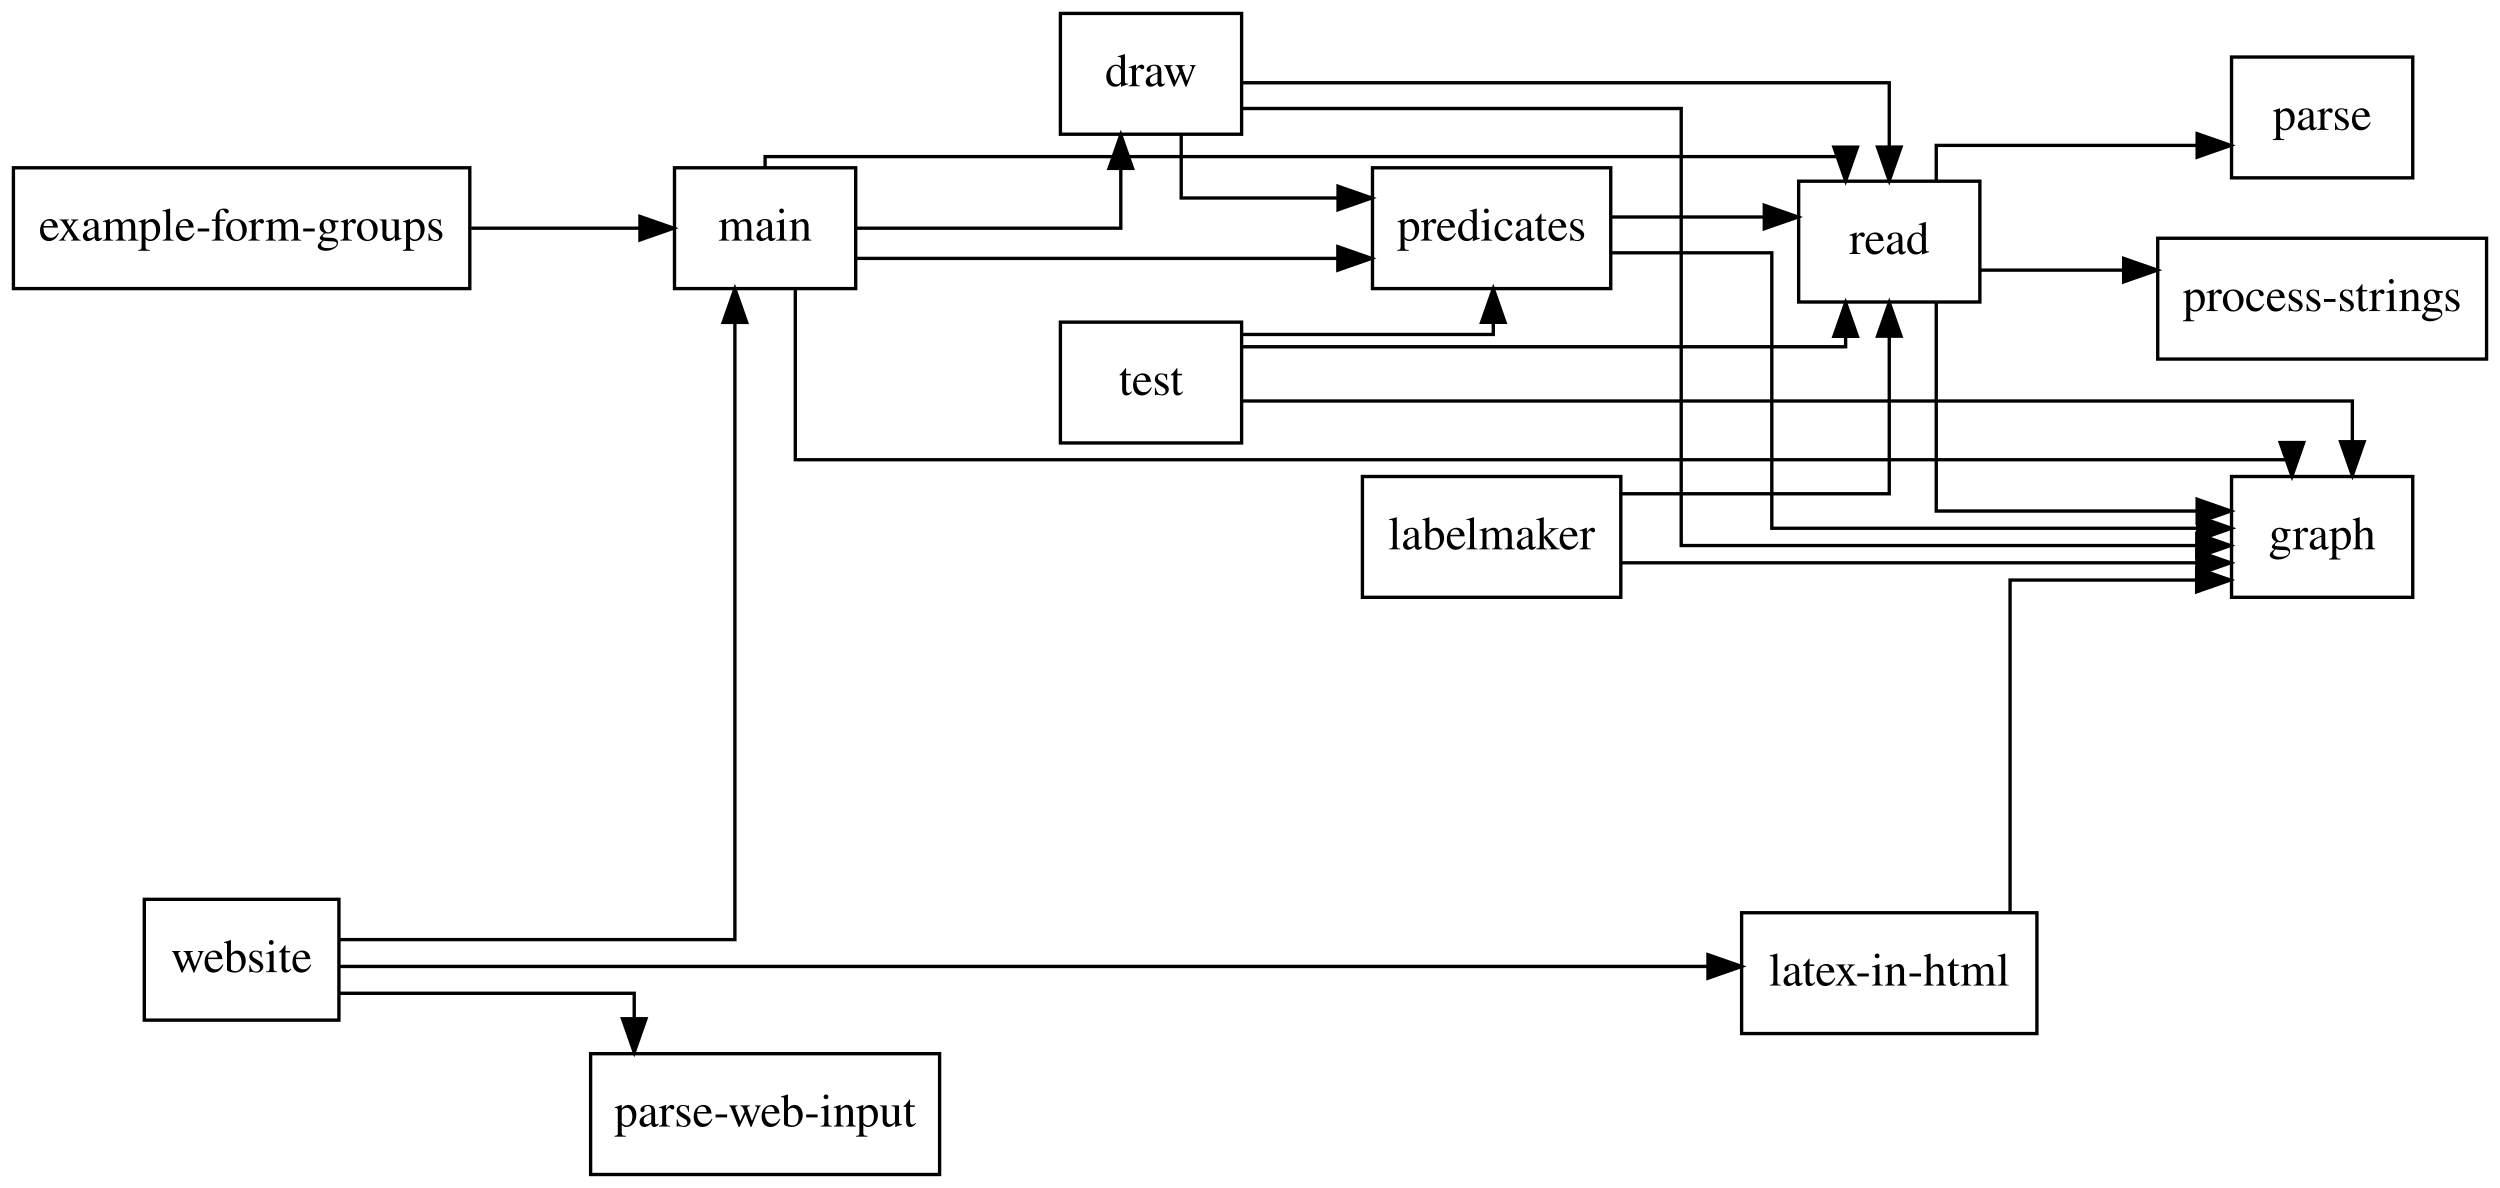
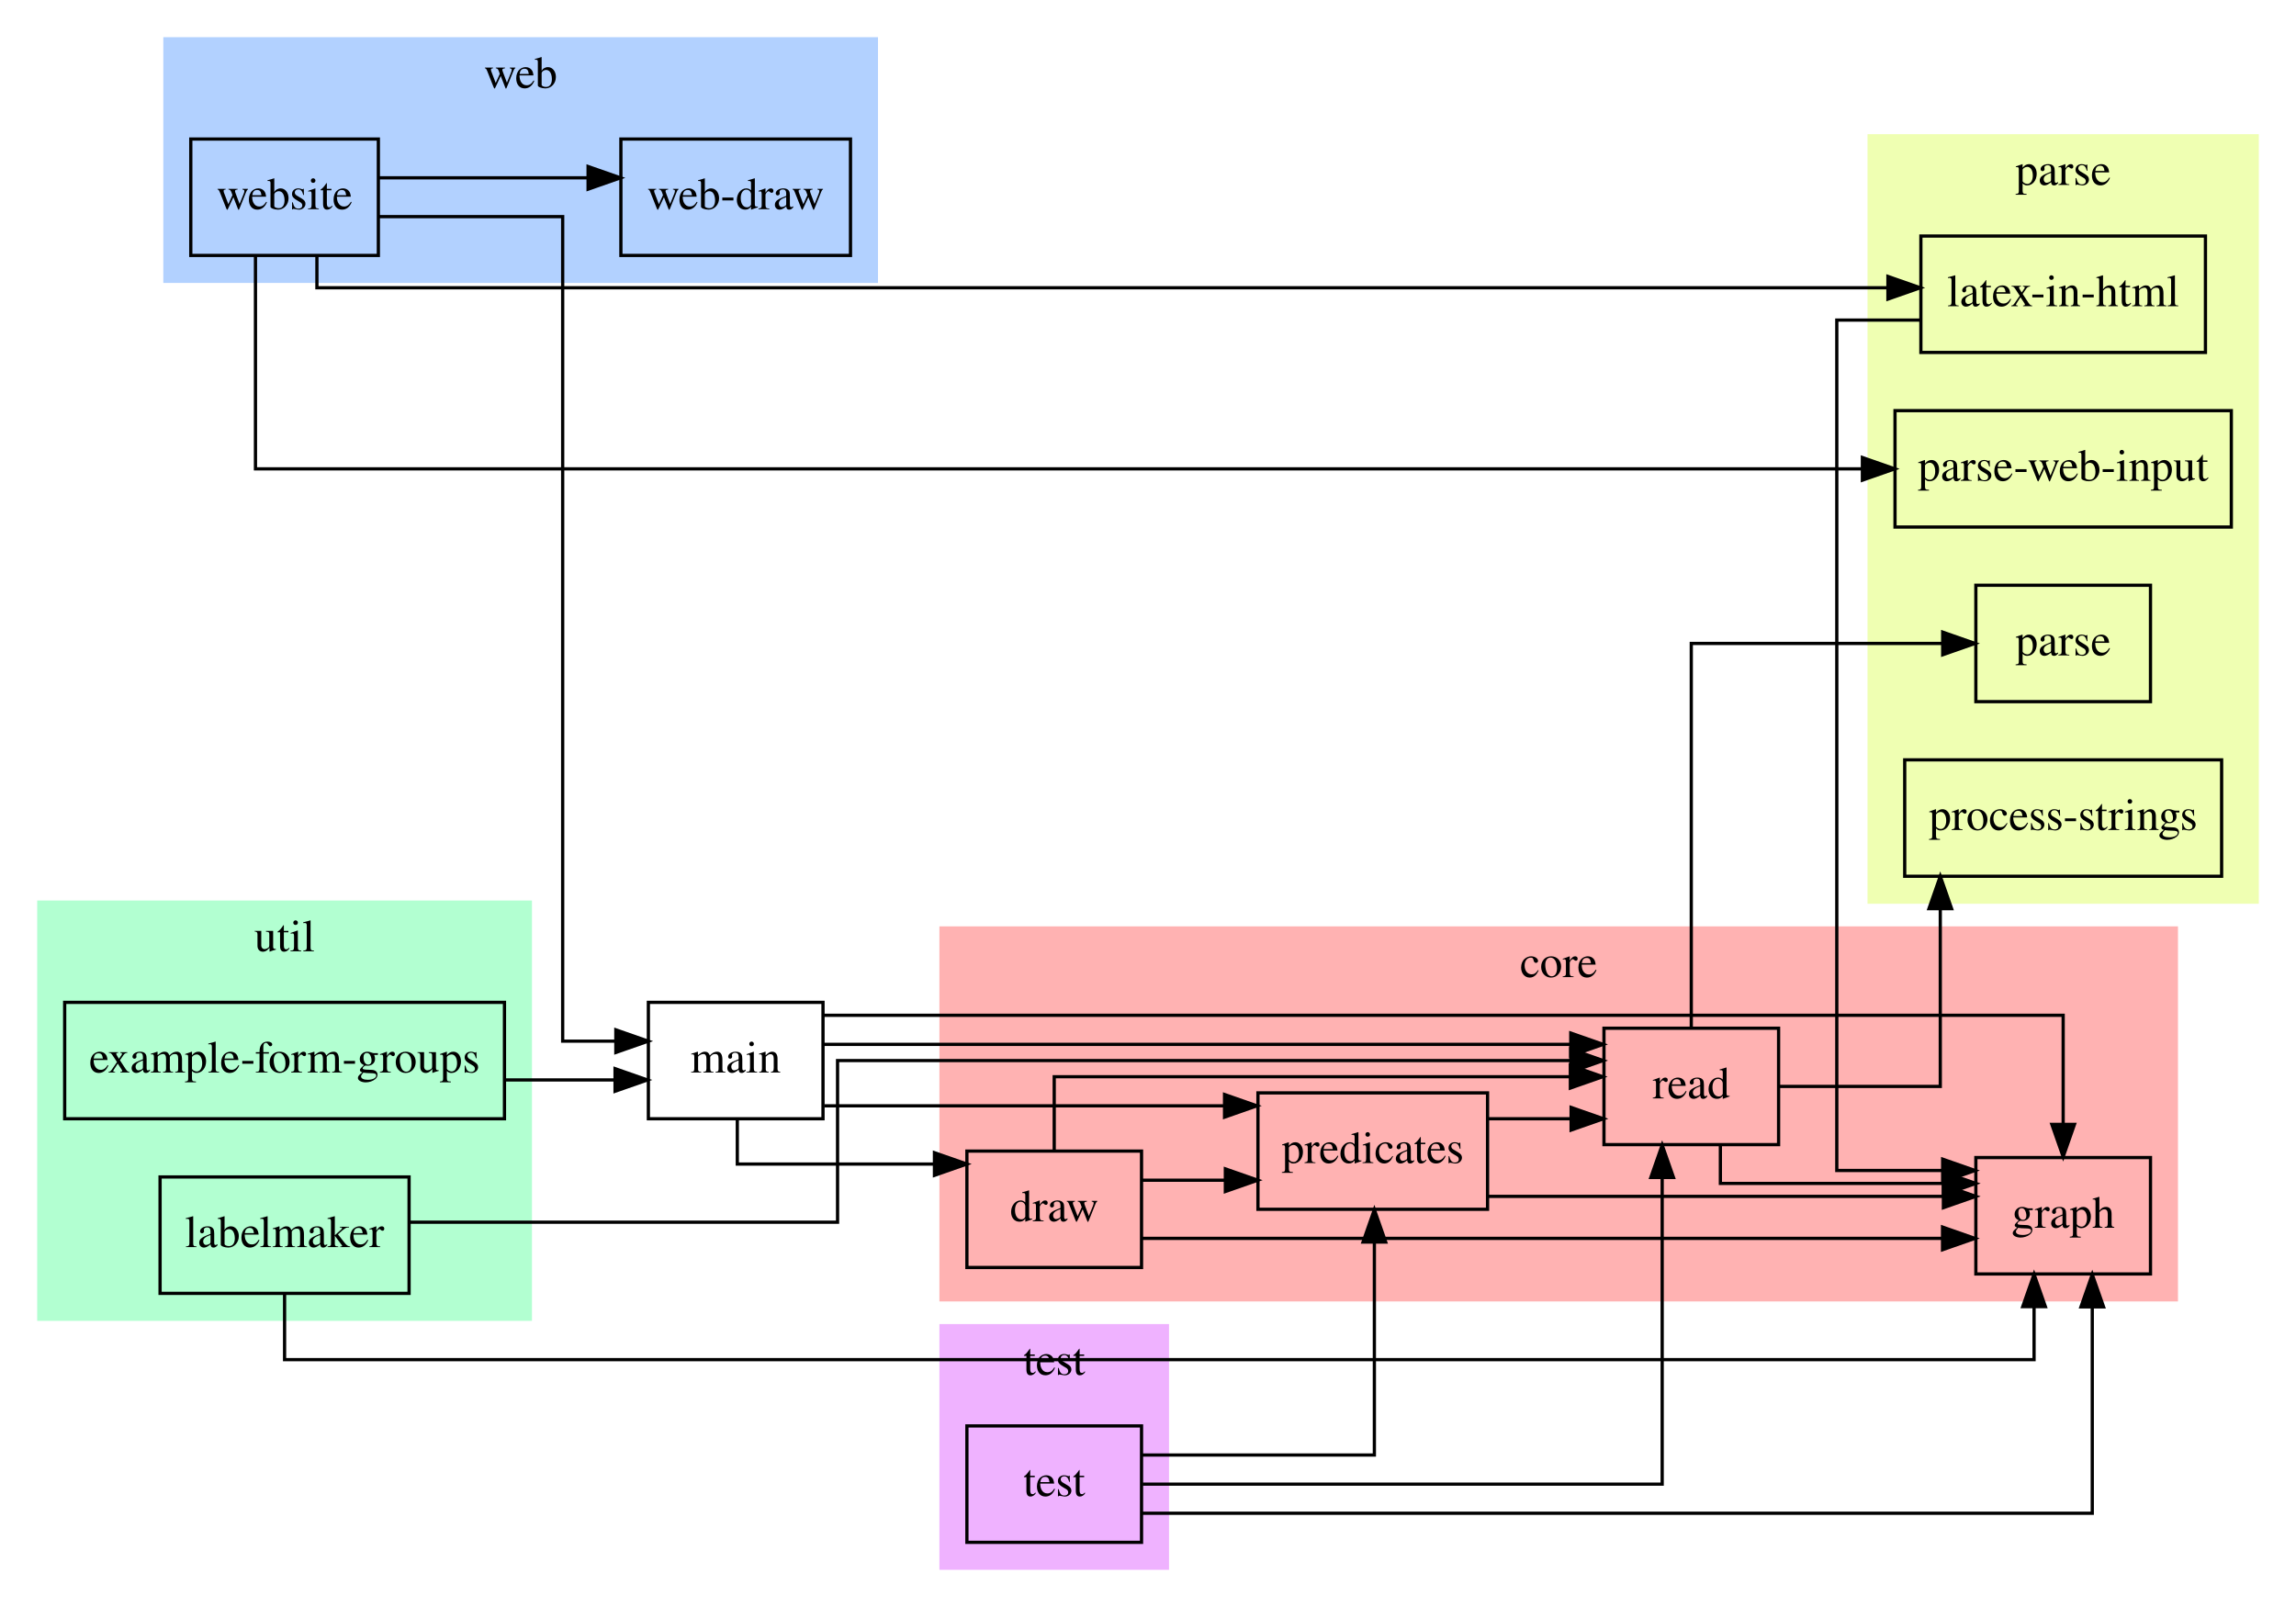
- <svg xmlns="http://www.w3.org/2000/svg" width="745pt" height="354pt" viewBox="0.00 0.00 745.00 354.00">
-   <g id="graph0" class="graph" transform="scale(1 1) rotate(0) translate(4 350)">
-     <polygon fill="white" stroke="none" points="-4,4 -4,-350 741,-350 741,4 -4,4" />
+ <svg xmlns="http://www.w3.org/2000/svg" width="710pt" height="497pt" viewBox="0.00 0.00 710.00 497.00">
+   <g id="graph0" class="graph" transform="scale(1 1) rotate(0) translate(4 493)">
+     <polygon fill="white" stroke="none" points="-4,4 -4,-493 706,-493 706,4 -4,4" />
+     <g id="clust1" class="cluster">
+       <polygon fill="#ffb2b2" stroke="#ffb2b2" points="287,-91 287,-206 669,-206 669,-91 287,-91" />
+       <text text-anchor="middle" x="478" y="-190.8" font-family="Times,serif" font-size="14.00">core</text>
+     </g>
+     <g id="clust2" class="cluster">
+       <polygon fill="#efffb2" stroke="#efffb2" points="574,-214 574,-451 694,-451 694,-214 574,-214" />
+       <text text-anchor="middle" x="634" y="-435.8" font-family="Times,serif" font-size="14.00">parse</text>
+     </g>
+     <g id="clust3" class="cluster">
+       <polygon fill="#b2ffd1" stroke="#b2ffd1" points="8,-85 8,-214 160,-214 160,-85 8,-85" />
+       <text text-anchor="middle" x="84" y="-198.8" font-family="Times,serif" font-size="14.00">util</text>
+     </g>
+     <g id="clust4" class="cluster">
+       <polygon fill="#b2d1ff" stroke="#b2d1ff" points="47,-406 47,-481 267,-481 267,-406 47,-406" />
+       <text text-anchor="middle" x="157" y="-465.8" font-family="Times,serif" font-size="14.00">web</text>
+     </g>
+     <g id="clust5" class="cluster">
+       <polygon fill="#efb2ff" stroke="#efb2ff" points="287,-8 287,-83 357,-83 357,-8 287,-8" />
+       <text text-anchor="middle" x="322" y="-67.8" font-family="Times,serif" font-size="14.00">test</text>
+     </g>
    <g id="node1" class="node">
-       <polygon fill="none" stroke="black" points="586,-296 532,-296 532,-260 586,-260 586,-296" />
-       <text text-anchor="middle" x="559" y="-274.3" font-family="Times,serif" font-size="14.00">read</text>
+       <polygon fill="none" stroke="black" points="546,-175 492,-175 492,-139 546,-139 546,-175" />
+       <text text-anchor="middle" x="519" y="-153.3" font-family="Times,serif" font-size="14.00">read</text>
    </g>
    <g id="node2" class="node">
-       <polygon fill="none" stroke="black" points="715,-208 661,-208 661,-172 715,-172 715,-208" />
-       <text text-anchor="middle" x="688" y="-186.3" font-family="Times,serif" font-size="14.00">graph</text>
+       <polygon fill="none" stroke="black" points="661,-135 607,-135 607,-99 661,-99 661,-135" />
+       <text text-anchor="middle" x="634" y="-113.3" font-family="Times,serif" font-size="14.00">graph</text>
    </g>
    <g id="edge1" class="edge">
-       <path fill="none" stroke="black" d="M573,-259.782C573,-236.094 573,-197.714 573,-197.714 573,-197.714 650.747,-197.714 650.747,-197.714" />
-       <polygon fill="black" stroke="black" points="650.747,-201.214 660.747,-197.714 650.747,-194.214 650.747,-201.214" />
+       <path fill="none" stroke="black" d="M528,-138.857C528,-132.539 528,-127 528,-127 528,-127 596.977,-127 596.977,-127" />
+       <polygon fill="black" stroke="black" points="596.977,-130.5 606.977,-127 596.977,-123.5 596.977,-130.5" />
+     </g>
+     <g id="node5" class="node">
+       <polygon fill="none" stroke="black" points="661,-312 607,-312 607,-276 661,-276 661,-312" />
+       <text text-anchor="middle" x="634" y="-290.3" font-family="Times,serif" font-size="14.00">parse</text>
+     </g>
+     <g id="edge2" class="edge">
+       <path fill="none" stroke="black" d="M519,-175.193C519,-212.459 519,-294 519,-294 519,-294 596.747,-294 596.747,-294" />
+       <polygon fill="black" stroke="black" points="596.747,-297.5 606.747,-294 596.747,-290.5 596.747,-297.5" />
+     </g>
+     <g id="node6" class="node">
+       <polygon fill="none" stroke="black" points="683,-258 585,-258 585,-222 683,-222 683,-258" />
+       <text text-anchor="middle" x="634" y="-236.3" font-family="Times,serif" font-size="14.00">process-strings</text>
+     </g>
+     <g id="edge3" class="edge">
+       <path fill="none" stroke="black" d="M546.364,-157C568.496,-157 596,-157 596,-157 596,-157 596,-211.99 596,-211.99" />
+       <polygon fill="black" stroke="black" points="592.5,-211.99 596,-221.99 599.5,-211.99 592.5,-211.99" />
    </g>
    <g id="node3" class="node">
-       <polygon fill="none" stroke="black" points="715,-333 661,-333 661,-297 715,-297 715,-333" />
-       <text text-anchor="middle" x="688" y="-311.3" font-family="Times,serif" font-size="14.00">parse</text>
+       <polygon fill="none" stroke="black" points="349,-137 295,-137 295,-101 349,-101 349,-137" />
+       <text text-anchor="middle" x="322" y="-115.3" font-family="Times,serif" font-size="14.00">draw</text>
    </g>
-     <g id="edge2" class="edge">
-       <path fill="none" stroke="black" d="M573,-296.317C573,-301.936 573,-306.667 573,-306.667 573,-306.667 650.747,-306.667 650.747,-306.667" />
-       <polygon fill="black" stroke="black" points="650.747,-310.167 660.747,-306.667 650.747,-303.167 650.747,-310.167" />
+     <g id="edge6" class="edge">
+       <path fill="none" stroke="black" d="M322,-137.103C322,-148.086 322,-160 322,-160 322,-160 481.608,-160 481.608,-160" />
+       <polygon fill="black" stroke="black" points="481.608,-163.5 491.608,-160 481.608,-156.5 481.608,-163.5" />
+     </g>
+     <g id="edge7" class="edge">
+       <path fill="none" stroke="black" d="M349.142,-110C349.142,-110 596.698,-110 596.698,-110" />
+       <polygon fill="black" stroke="black" points="596.698,-113.5 606.698,-110 596.698,-106.5 596.698,-113.5" />
    </g>
    <g id="node4" class="node">
-       <polygon fill="none" stroke="black" points="737,-279 639,-279 639,-243 737,-243 737,-279" />
-       <text text-anchor="middle" x="688" y="-257.3" font-family="Times,serif" font-size="14.00">process-strings</text>
+       <polygon fill="none" stroke="black" points="456,-155 385,-155 385,-119 456,-119 456,-155" />
+       <text text-anchor="middle" x="420.5" y="-133.3" font-family="Times,serif" font-size="14.00">predicates</text>
    </g>
-     <g id="edge3" class="edge">
-       <path fill="none" stroke="black" d="M586.043,-269.5C586.043,-269.5 628.845,-269.5 628.845,-269.5" />
-       <polygon fill="black" stroke="black" points="628.845,-273 638.845,-269.5 628.845,-266 628.845,-273" />
+     <g id="edge8" class="edge">
+       <path fill="none" stroke="black" d="M349.176,-128C349.176,-128 374.921,-128 374.921,-128" />
+       <polygon fill="black" stroke="black" points="374.921,-131.5 384.921,-128 374.921,-124.5 374.921,-131.5" />
    </g>
-     <g id="node5" class="node">
-       <polygon fill="none" stroke="black" points="476,-300 405,-300 405,-264 476,-264 476,-300" />
-       <text text-anchor="middle" x="440.5" y="-278.3" font-family="Times,serif" font-size="14.00">predicates</text>
+     <g id="edge4" class="edge">
+       <path fill="none" stroke="black" d="M456.061,-147C456.061,-147 481.84,-147 481.84,-147" />
+       <polygon fill="black" stroke="black" points="481.84,-150.5 491.84,-147 481.84,-143.5 481.84,-150.5" />
    </g>
    <g id="edge5" class="edge">
-       <path fill="none" stroke="black" d="M476.054,-285.333C476.054,-285.333 521.76,-285.333 521.76,-285.333" />
-       <polygon fill="black" stroke="black" points="521.76,-288.833 531.76,-285.333 521.76,-281.833 521.76,-288.833" />
-     </g>
-     <g id="edge4" class="edge">
-       <path fill="none" stroke="black" d="M476.396,-274.667C499.027,-274.667 524,-274.667 524,-274.667 524,-274.667 524,-192.571 524,-192.571 524,-192.571 650.919,-192.571 650.919,-192.571" />
-       <polygon fill="black" stroke="black" points="650.919,-196.072 660.919,-192.571 650.919,-189.072 650.919,-196.072" />
-     </g>
-     <g id="node6" class="node">
-       <polygon fill="none" stroke="black" points="366,-346 312,-346 312,-310 366,-310 366,-346" />
-       <text text-anchor="middle" x="339" y="-324.3" font-family="Times,serif" font-size="14.00">draw</text>
-     </g>
-     <g id="edge7" class="edge">
-       <path fill="none" stroke="black" d="M366.418,-325.333C425.393,-325.333 559,-325.333 559,-325.333 559,-325.333 559,-306.165 559,-306.165" />
-       <polygon fill="black" stroke="black" points="562.5,-306.165 559,-296.165 555.5,-306.165 562.5,-306.165" />
-     </g>
-     <g id="edge6" class="edge">
-       <path fill="none" stroke="black" d="M366.161,-317.667C411.336,-317.667 497,-317.667 497,-317.667 497,-317.667 497,-187.429 497,-187.429 497,-187.429 650.634,-187.429 650.634,-187.429" />
-       <polygon fill="black" stroke="black" points="650.634,-190.929 660.634,-187.429 650.634,-183.929 650.634,-190.929" />
-     </g>
-     <g id="edge8" class="edge">
-       <path fill="none" stroke="black" d="M348,-309.934C348,-300.541 348,-291 348,-291 348,-291 394.737,-291 394.737,-291" />
-       <polygon fill="black" stroke="black" points="394.737,-294.5 404.737,-291 394.737,-287.5 394.737,-294.5" />
+       <path fill="none" stroke="black" d="M456.235,-123C456.235,-123 596.962,-123 596.962,-123" />
+       <polygon fill="black" stroke="black" points="596.962,-126.5 606.962,-123 596.962,-119.5 596.962,-126.5" />
    </g>
    <g id="node7" class="node">
-       <polygon fill="none" stroke="black" points="479,-208 402,-208 402,-172 479,-172 479,-208" />
-       <text text-anchor="middle" x="440.5" y="-186.3" font-family="Times,serif" font-size="14.00">labelmaker</text>
+       <polygon fill="none" stroke="black" points="678,-420 590,-420 590,-384 678,-384 678,-420" />
+       <text text-anchor="middle" x="634" y="-398.3" font-family="Times,serif" font-size="14.00">latex-in-html</text>
+     </g>
+     <g id="edge15" class="edge">
+       <path fill="none" stroke="black" d="M589.668,-394C575.776,-394 564,-394 564,-394 564,-394 564,-131 564,-131 564,-131 596.736,-131 596.736,-131" />
+       <polygon fill="black" stroke="black" points="596.736,-134.5 606.736,-131 596.736,-127.5 596.736,-134.5" />
+     </g>
+     <g id="node8" class="node">
+       <polygon fill="none" stroke="black" points="686,-366 582,-366 582,-330 686,-330 686,-366" />
+       <text text-anchor="middle" x="634" y="-344.3" font-family="Times,serif" font-size="14.00">parse-web-input</text>
+     </g>
+     <g id="node9" class="node">
+       <polygon fill="none" stroke="black" points="152,-183 16,-183 16,-147 152,-147 152,-183" />
+       <text text-anchor="middle" x="84" y="-161.3" font-family="Times,serif" font-size="14.00">example-form-groups</text>
+     </g>
+     <g id="node14" class="node">
+       <polygon fill="none" stroke="black" points="250.5,-183 196.5,-183 196.5,-147 250.5,-147 250.5,-183" />
+       <text text-anchor="middle" x="223.5" y="-161.3" font-family="Times,serif" font-size="14.00">main</text>
+     </g>
+     <g id="edge20" class="edge">
+       <path fill="none" stroke="black" d="M152.115,-159C152.115,-159 186.194,-159 186.194,-159" />
+       <polygon fill="black" stroke="black" points="186.194,-162.5 196.194,-159 186.194,-155.5 186.194,-162.5" />
+     </g>
+     <g id="node10" class="node">
+       <polygon fill="none" stroke="black" points="122.5,-129 45.5,-129 45.5,-93 122.5,-93 122.5,-129" />
+       <text text-anchor="middle" x="84" y="-107.3" font-family="Times,serif" font-size="14.00">labelmaker</text>
+     </g>
+     <g id="edge9" class="edge">
+       <path fill="none" stroke="black" d="M122.803,-115C173.255,-115 255,-115 255,-115 255,-115 255,-165 255,-165 255,-165 481.742,-165 481.742,-165" />
+       <polygon fill="black" stroke="black" points="481.742,-168.5 491.742,-165 481.742,-161.5 481.742,-168.5" />
    </g>
    <g id="edge10" class="edge">
-       <path fill="none" stroke="black" d="M479.301,-202.857C513.861,-202.857 559,-202.857 559,-202.857 559,-202.857 559,-249.81 559,-249.81" />
-       <polygon fill="black" stroke="black" points="555.5,-249.81 559,-259.81 562.5,-249.81 555.5,-249.81" />
+       <path fill="none" stroke="black" d="M84,-92.652C84,-82.736 84,-72.5 84,-72.5 84,-72.5 625,-72.5 625,-72.5 625,-72.5 625,-88.9 625,-88.9" />
+       <polygon fill="black" stroke="black" points="621.5,-88.9 625,-98.9 628.5,-88.9 621.5,-88.9" />
    </g>
-     <g id="edge9" class="edge">
-       <path fill="none" stroke="black" d="M479.172,-182.286C479.172,-182.286 650.686,-182.286 650.686,-182.286" />
-       <polygon fill="black" stroke="black" points="650.686,-185.786 660.686,-182.286 650.686,-178.786 650.686,-185.786" />
+     <g id="node11" class="node">
+       <polygon fill="none" stroke="black" points="113,-450 55,-450 55,-414 113,-414 113,-450" />
+       <text text-anchor="middle" x="84" y="-428.3" font-family="Times,serif" font-size="14.00">website</text>
    </g>
-     <g id="node8" class="node">
-       <polygon fill="none" stroke="black" points="251,-300 197,-300 197,-264 251,-264 251,-300" />
-       <text text-anchor="middle" x="224" y="-278.3" font-family="Times,serif" font-size="14.00">main</text>
+     <g id="edge16" class="edge">
+       <path fill="none" stroke="black" d="M94,-413.793C94,-408.445 94,-404 94,-404 94,-404 579.81,-404 579.81,-404" />
+       <polygon fill="black" stroke="black" points="579.81,-407.5 589.81,-404 579.809,-400.5 579.81,-407.5" />
+     </g>
+     <g id="edge17" class="edge">
+       <path fill="none" stroke="black" d="M75,-413.773C75,-389.068 75,-348 75,-348 75,-348 571.913,-348 571.913,-348" />
+       <polygon fill="black" stroke="black" points="571.913,-351.5 581.913,-348 571.913,-344.5 571.913,-351.5" />
+     </g>
+     <g id="node12" class="node">
+       <polygon fill="none" stroke="black" points="259,-450 188,-450 188,-414 259,-414 259,-450" />
+       <text text-anchor="middle" x="223.5" y="-428.3" font-family="Times,serif" font-size="14.00">web-draw</text>
+     </g>
+     <g id="edge18" class="edge">
+       <path fill="none" stroke="black" d="M113.244,-438C113.244,-438 177.858,-438 177.858,-438" />
+       <polygon fill="black" stroke="black" points="177.858,-441.5 187.858,-438 177.858,-434.5 177.858,-441.5" />
+     </g>
+     <g id="edge19" class="edge">
+       <path fill="none" stroke="black" d="M113.116,-426C138.065,-426 170,-426 170,-426 170,-426 170,-171 170,-171 170,-171 186.437,-171 186.437,-171" />
+       <polygon fill="black" stroke="black" points="186.437,-174.5 196.437,-171 186.436,-167.5 186.437,-174.5" />
+     </g>
+     <g id="node13" class="node">
+       <polygon fill="none" stroke="black" points="349,-52 295,-52 295,-16 349,-16 349,-52" />
+       <text text-anchor="middle" x="322" y="-30.3" font-family="Times,serif" font-size="14.00">test</text>
+     </g>
+     <g id="edge21" class="edge">
+       <path fill="none" stroke="black" d="M349.337,-34C401.478,-34 510,-34 510,-34 510,-34 510,-128.851 510,-128.851" />
+       <polygon fill="black" stroke="black" points="506.5,-128.851 510,-138.851 513.5,-128.851 506.5,-128.851" />
+     </g>
+     <g id="edge22" class="edge">
+       <path fill="none" stroke="black" d="M349.092,-25C426.48,-25 643,-25 643,-25 643,-25 643,-88.824 643,-88.824" />
+       <polygon fill="black" stroke="black" points="639.5,-88.824 643,-98.824 646.5,-88.824 639.5,-88.824" />
+     </g>
+     <g id="edge23" class="edge">
+       <path fill="none" stroke="black" d="M349.052,-43C378.364,-43 421,-43 421,-43 421,-43 421,-108.876 421,-108.876" />
+       <polygon fill="black" stroke="black" points="417.5,-108.876 421,-118.876 424.5,-108.876 417.5,-108.876" />
+     </g>
+     <g id="edge11" class="edge">
+       <path fill="none" stroke="black" d="M250.507,-170C250.507,-170 481.735,-170 481.735,-170" />
+       <polygon fill="black" stroke="black" points="481.735,-173.5 491.735,-170 481.735,-166.5 481.735,-173.5" />
    </g>
    <g id="edge12" class="edge">
-       <path fill="none" stroke="black" d="M224,-300C224,-302 224,-303.333 224,-303.333 224,-303.333 546,-303.333 546,-303.333 546,-303.333 546,-302.614 546,-302.614" />
-       <polygon fill="black" stroke="black" points="549.5,-306.142 546,-296.142 542.5,-306.142 549.5,-306.142" />
-     </g>
-     <g id="edge11" class="edge">
-       <path fill="none" stroke="black" d="M233,-263.871C233,-243.428 233,-213 233,-213 233,-213 679,-213 679,-213 679,-213 679,-212.512 679,-212.512" />
-       <polygon fill="black" stroke="black" points="682.5,-218.122 679,-208.122 675.5,-218.122 682.5,-218.122" />
+       <path fill="none" stroke="black" d="M250.752,-179C342.435,-179 634,-179 634,-179 634,-179 634,-145.267 634,-145.267" />
+       <polygon fill="black" stroke="black" points="637.5,-145.267 634,-135.267 630.5,-145.267 637.5,-145.267" />
    </g>
    <g id="edge13" class="edge">
-       <path fill="none" stroke="black" d="M251.42,-273C251.42,-273 394.677,-273 394.677,-273" />
-       <polygon fill="black" stroke="black" points="394.677,-276.5 404.677,-273 394.677,-269.5 394.677,-276.5" />
+       <path fill="none" stroke="black" d="M224,-146.757C224,-139.57 224,-133 224,-133 224,-133 284.962,-133 284.962,-133" />
+       <polygon fill="black" stroke="black" points="284.962,-136.5 294.962,-133 284.962,-129.5 284.962,-136.5" />
    </g>
    <g id="edge14" class="edge">
-       <path fill="none" stroke="black" d="M251.023,-282C282.428,-282 330,-282 330,-282 330,-282 330,-299.82 330,-299.82" />
-       <polygon fill="black" stroke="black" points="326.5,-299.82 330,-309.82 333.5,-299.82 326.5,-299.82" />
-     </g>
-     <g id="node9" class="node">
-       <polygon fill="none" stroke="black" points="603,-78 515,-78 515,-42 603,-42 603,-78" />
-       <text text-anchor="middle" x="559" y="-56.3" font-family="Times,serif" font-size="14.00">latex-in-html</text>
-     </g>
-     <g id="edge15" class="edge">
-       <path fill="none" stroke="black" d="M595,-78.047C595,-110.906 595,-177.143 595,-177.143 595,-177.143 650.6,-177.143 650.6,-177.143" />
-       <polygon fill="black" stroke="black" points="650.6,-180.643 660.6,-177.143 650.6,-173.643 650.6,-180.643" />
-     </g>
-     <g id="node10" class="node">
-       <polygon fill="none" stroke="black" points="97,-82 39,-82 39,-46 97,-46 97,-82" />
-       <text text-anchor="middle" x="68" y="-60.3" font-family="Times,serif" font-size="14.00">website</text>
-     </g>
-     <g id="edge16" class="edge">
-       <path fill="none" stroke="black" d="M97.043,-70C139.883,-70 215,-70 215,-70 215,-70 215,-253.925 215,-253.925" />
-       <polygon fill="black" stroke="black" points="211.5,-253.925 215,-263.925 218.5,-253.925 211.5,-253.925" />
-     </g>
-     <g id="edge18" class="edge">
-       <path fill="none" stroke="black" d="M97.244,-62C97.244,-62 504.975,-62 504.975,-62" />
-       <polygon fill="black" stroke="black" points="504.975,-65.5 514.975,-62 504.975,-58.5 504.975,-65.5" />
-     </g>
-     <g id="node11" class="node">
-       <polygon fill="none" stroke="black" points="276,-36 172,-36 172,-0 276,-0 276,-36" />
-       <text text-anchor="middle" x="224" y="-14.3" font-family="Times,serif" font-size="14.00">parse-web-input</text>
-     </g>
-     <g id="edge17" class="edge">
-       <path fill="none" stroke="black" d="M97.222,-54C131.877,-54 185,-54 185,-54 185,-54 185,-46.422 185,-46.422" />
-       <polygon fill="black" stroke="black" points="188.5,-46.422 185,-36.422 181.5,-46.422 188.5,-46.422" />
-     </g>
-     <g id="node12" class="node">
-       <polygon fill="none" stroke="black" points="136,-300 0,-300 0,-264 136,-264 136,-300" />
-       <text text-anchor="middle" x="68" y="-278.3" font-family="Times,serif" font-size="14.00">example-form-groups</text>
-     </g>
-     <g id="edge19" class="edge">
-       <path fill="none" stroke="black" d="M136.424,-282C136.424,-282 186.707,-282 186.707,-282" />
-       <polygon fill="black" stroke="black" points="186.707,-285.5 196.707,-282 186.707,-278.5 186.707,-285.5" />
-     </g>
-     <g id="node13" class="node">
-       <polygon fill="none" stroke="black" points="366,-254 312,-254 312,-218 366,-218 366,-254" />
-       <text text-anchor="middle" x="339" y="-232.3" font-family="Times,serif" font-size="14.00">test</text>
-     </g>
-     <g id="edge21" class="edge">
-       <path fill="none" stroke="black" d="M366.062,-246.667C422.171,-246.667 546,-246.667 546,-246.667 546,-246.667 546,-249.773 546,-249.773" />
-       <polygon fill="black" stroke="black" points="542.5,-249.773 546,-259.773 549.5,-249.773 542.5,-249.773" />
-     </g>
-     <g id="edge20" class="edge">
-       <path fill="none" stroke="black" d="M366.202,-230.5C449.747,-230.5 697,-230.5 697,-230.5 697,-230.5 697,-218.354 697,-218.354" />
-       <polygon fill="black" stroke="black" points="700.5,-218.354 697,-208.354 693.5,-218.354 700.5,-218.354" />
-     </g>
-     <g id="edge22" class="edge">
-       <path fill="none" stroke="black" d="M366.066,-250.333C396.284,-250.333 441,-250.333 441,-250.333 441,-250.333 441,-253.947 441,-253.947" />
-       <polygon fill="black" stroke="black" points="437.5,-253.947 441,-263.947 444.5,-253.947 437.5,-253.947" />
+       <path fill="none" stroke="black" d="M250.892,-151C250.892,-151 374.668,-151 374.668,-151" />
+       <polygon fill="black" stroke="black" points="374.668,-154.5 384.668,-151 374.668,-147.5 374.668,-154.5" />
    </g>
  </g>
</svg>
